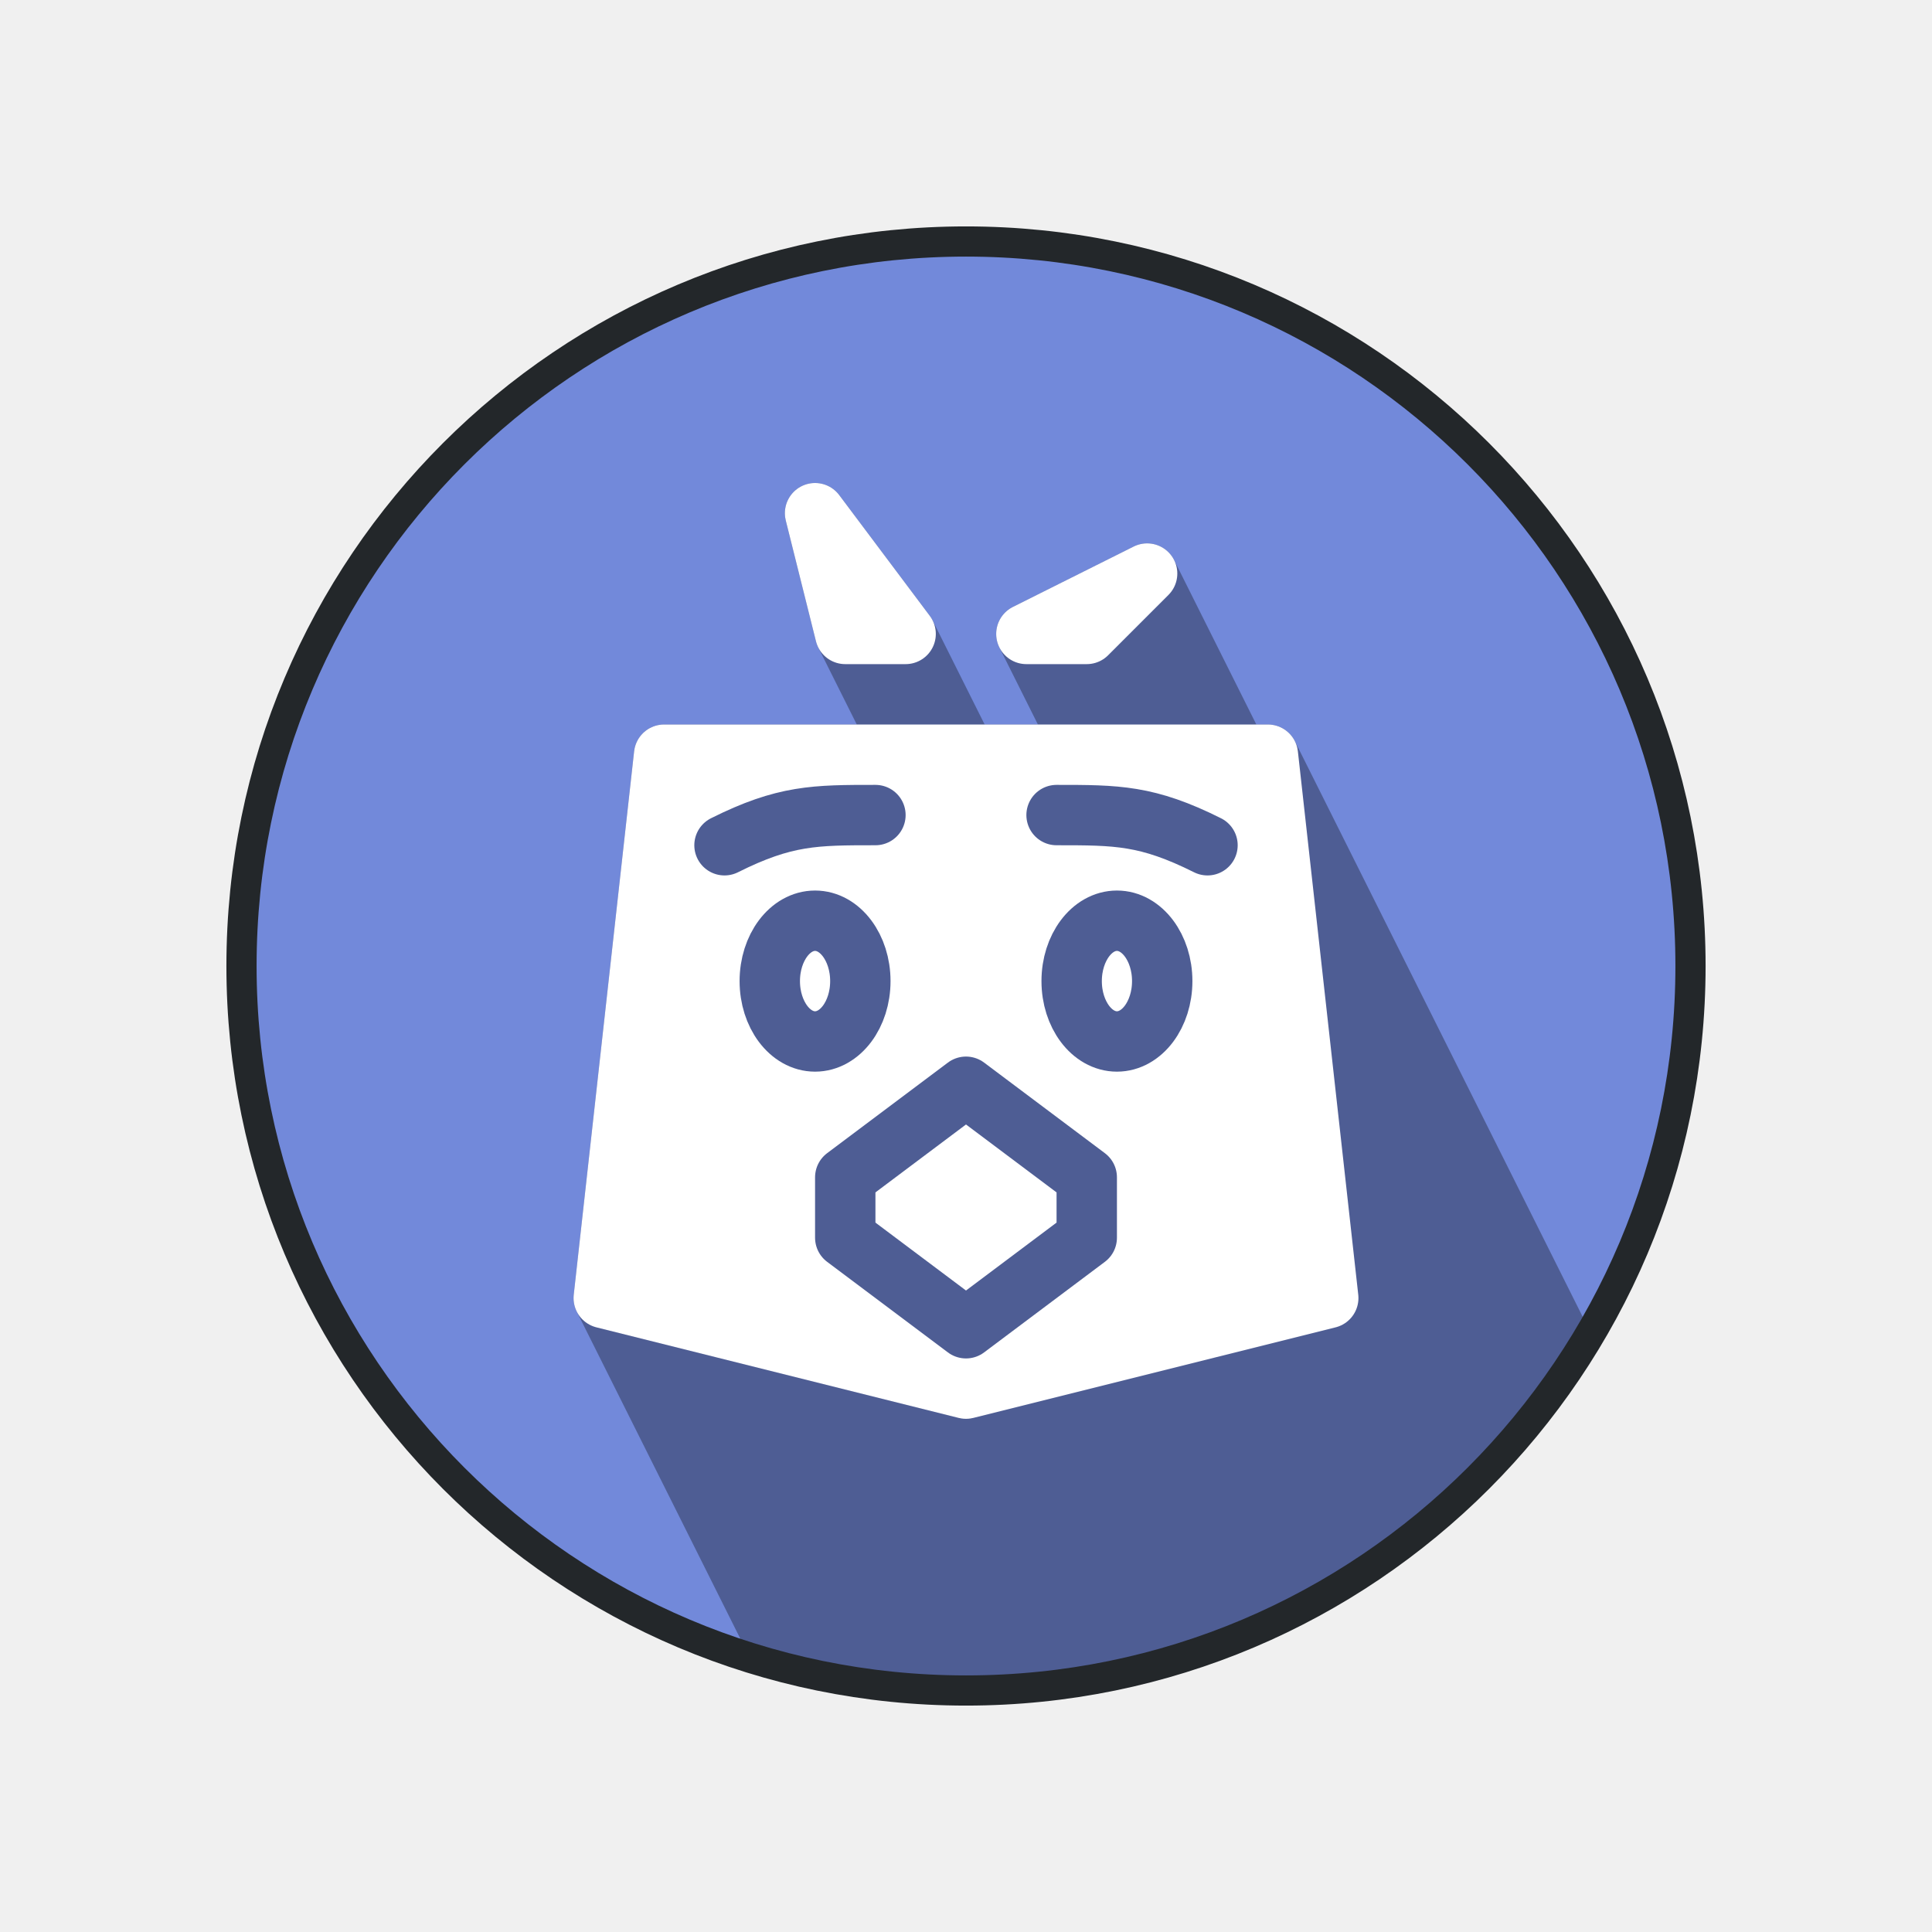
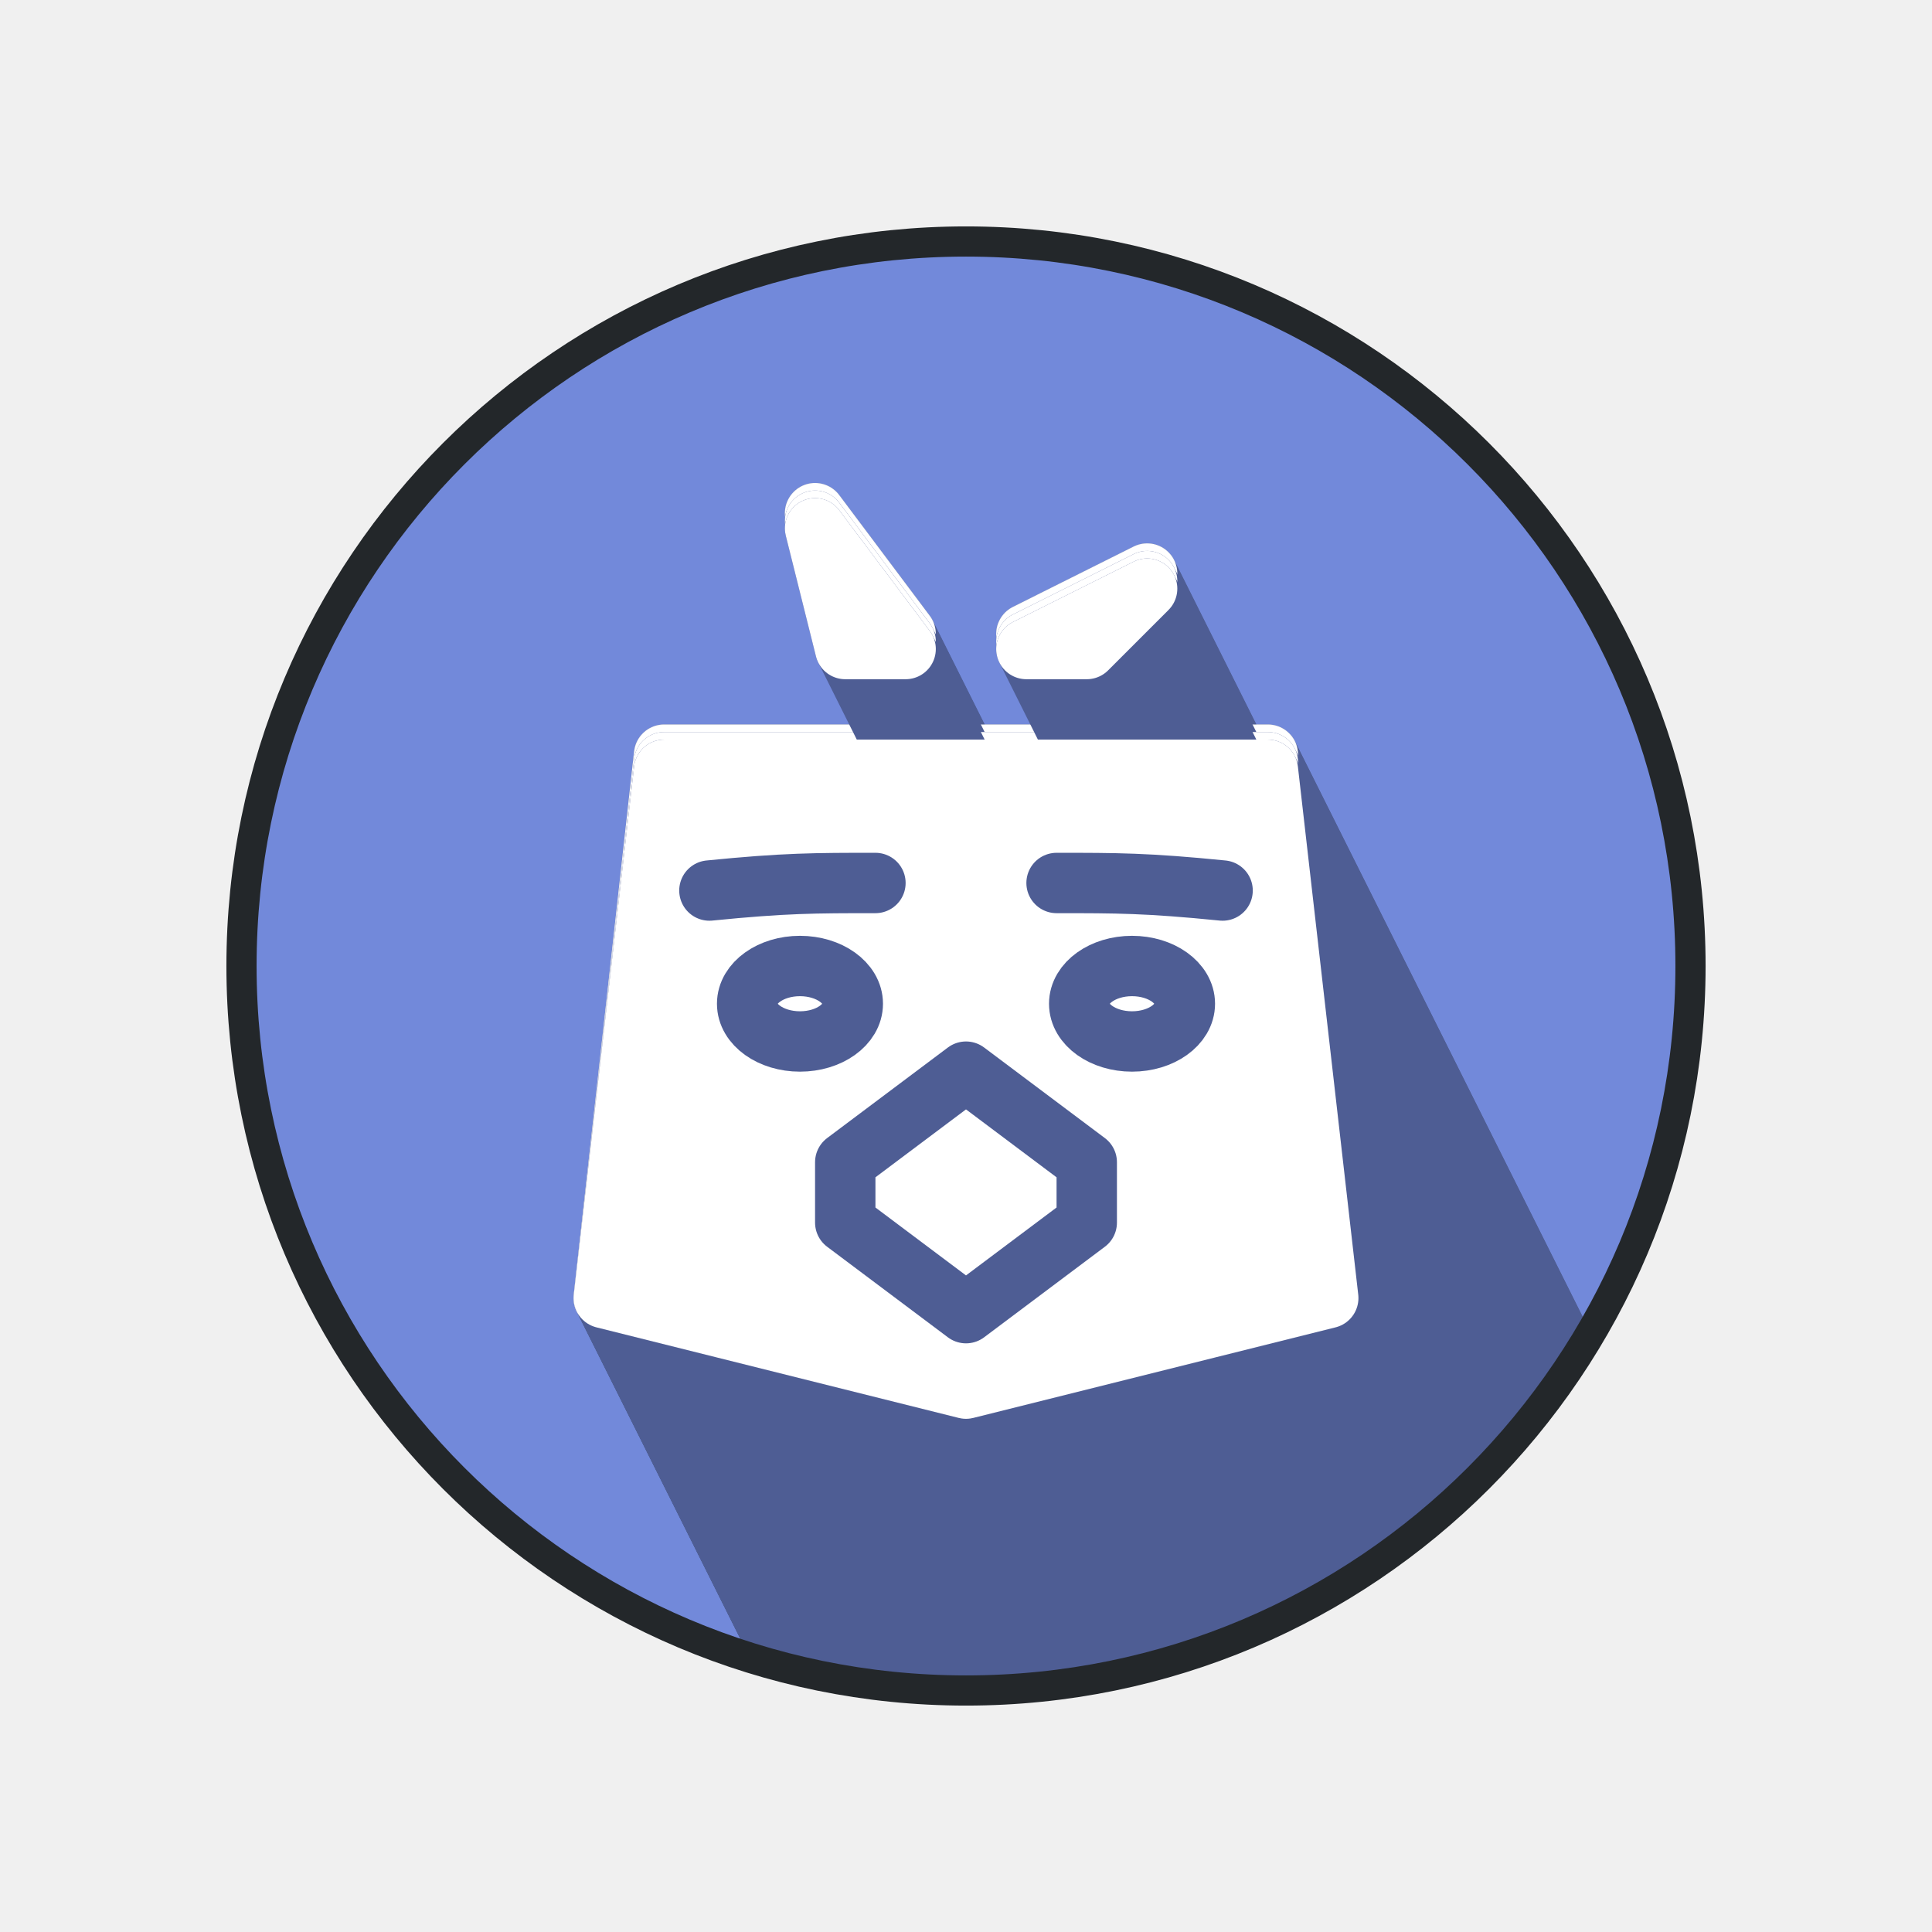
<svg xmlns="http://www.w3.org/2000/svg" viewBox="0 0 256 256" stroke-linecap="round" stroke-linejoin="round">
  <clipPath id="clip">
    <circle cx="128" cy="128" r="96" />
  </clipPath>
  <circle cx="128" cy="128" r="96" fill="#7289da" />
  <g clip-path="url(#clip)" stroke-width="8">
-     <path d="    M108,68    L120,84    L206,256    L198,256    L112,84    Z    M152,76    L242,256    L222,256    L136,84    Z    M88,100    L168,100    L246,256    L122,256    L80,172    Z   " fill="#4e5d94" stroke="#4e5d94" />
-     <path d="    M108,68    L120,84    L112,84    Z    M152,76    L144,84    L136,84    Z    M88,100    L168,100    L176,172    L128,184    L80,172    Z   " fill="#ffffff" stroke="#ffffff" />
-     <g fill="none" stroke="#4e5d94">
-       <ellipse cx="108" cy="130" rx="6" ry="8" />
-       <ellipse cx="148" cy="130" rx="6" ry="8" />
-       <path d="     M96,112     C104,108,108,108,116,108     M160,112     C152,108,148,108,140,108     M112,156     L128,144     L144,156     L144,164     L128,176     L112,164     Z    " />
+     <g>
+       <animate attributeName="display" dur="3.2s" calcMode="discrete" repeatCount="indefinite" keyTimes="0; .05; .062; .075; .125; .138; .15; .25; .263; .275; .325; .338; .35;" values="inline; none; none; none; none; none; inline; none; none; none; none; none; inline;" />
+       <path d="     M108,68     L120,84     L206,256     L198,256     L112,84     Z     M152,76     L242,256     L222,256     L136,84     Z     M88,100     L168,100     L246,256     L122,256     L80,172     Z    " fill="#4e5d94" stroke="#4e5d94" />
+       <path d="     M108,68     L120,84     L112,84     Z     M152,76     L144,84     L136,84     Z     M88,100     L168,100     L176,172     L128,184     L80,172     Z    " fill="#ffffff" stroke="#ffffff" />
+       <g fill="none" stroke="#4e5d94">
+         <ellipse cx="108" cy="130" rx="6" ry="8" />
+         <ellipse cx="148" cy="130" rx="6" ry="8" />
+         <path d="      M96,112      C104,108,108,108,116,108      M160,112      C152,108,148,108,140,108      M112,156      L128,144      L144,156      L144,164      L128,176      L112,164      Z     " />
+       </g>
+     </g>
+     <g>
+       <animate attributeName="display" dur="3.2s" calcMode="discrete" repeatCount="indefinite" keyTimes="0; .05; .062; .075; .125; .138; .15; .25; .263; .275; .325; .338; .35;" values="none; inline; none; none; none; inline; none; inline; none; none; none; inline; none;" />
+       <path d="     M108,68     L120,84     L206,256     L198,256     L112,84     Z     M152,76     L242,256     L222,256     L136,84     Z     M88,100     L168,100     L246,256     L122,256     L80,172     Z    " fill="#4e5d94" stroke="#4e5d94" />
+       <path d="     M108,68     L120,84     L112,84     Z     M152,76     L144,84     L136,84     Z     M88,100     L168,100     L176,172     L128,184     L80,172     Z    " fill="#ffffff" stroke="#ffffff" />
+       <g fill="none" stroke="#4e5d94">
+         <ellipse cx="108" cy="131" rx="6" ry="7" />
+         <ellipse cx="148" cy="131" rx="6" ry="7" />
+         <path d="      M96,114      C104,111,108,111,116,111      M160,114      C152,111,148,111,140,111      M112,156      L128,144      L144,156      L144,164      L128,176      L112,164      Z     " />
+       </g>
+     </g>
+     <g>
+       <animate attributeName="display" dur="3.2s" calcMode="discrete" repeatCount="indefinite" keyTimes="0; .05; .062; .075; .125; .138; .15; .25; .263; .275; .325; .338; .35;" values="none; none; inline; none; inline; none; none; none; inline; none; inline; none; none;" />
+       <path d="     M108,69     L120,85     L205.5,256     L197.5,256     L112,85     Z     M152,77     L241.5,256     L221.5,256     L136,85     Z     M88,101     L168,101     L246,256     L122,256     L80,172     Z    " fill="#4e5d94" stroke="#4e5d94" />
+       <path d="     M108,69     L120,85     L112,85     Z     M152,77     L144,85     L136,85     Z     M88,101     L168,101     L176,172     L128,184     L80,172     Z    " fill="#ffffff" stroke="#ffffff" />
+       <g fill="none" stroke="#4e5d94">
+         <ellipse cx="108" cy="132" rx="6" ry="6" />
+         <ellipse cx="148" cy="132" rx="6" ry="6" />
+         <path d="      M96,116      C104,114,108,114,116,114      M160,116      C152,114,148,114,140,114      M112,155      L128,143      L144,155      L144,163      L128,175      L112,163      Z     " />
+       </g>
+     </g>
+     <g>
+       <animate attributeName="display" dur="3.2s" calcMode="discrete" repeatCount="indefinite" keyTimes="0; .05; .062; .075; .125; .138; .15; .25; .263; .275; .325; .338; .35;" values="none; none; none; inline; none; none; none; none; none; inline; none; none; none;" />
+       <path d="     M108,70     L120,86     L205,256     L197,256     L112,86     Z     M152,78     L241,256     L221,256     L136,86     Z     M88,102     L168,102     L246,256     L122,256     L80,172     Z    " fill="#4e5d94" stroke="#4e5d94" />
+       <path d="     M108,70     L120,86     L112,86     Z     M152,78     L144,86     L136,86     Z     M88,102     L168,102     L176,172     L128,184     L80,172     Z    " fill="#ffffff" stroke="#ffffff" />
+       <g fill="none" stroke="#4e5d94">
+         <ellipse cx="106" cy="133" rx="7" ry="5" />
+         <ellipse cx="150" cy="133" rx="7" ry="5" />
+         <path d="      M94,118      C104,117,108,117,116,117      M162,118      C152,117,148,117,140,117      M112,154      L128,142      L144,154      L144,162      L128,174      L112,162      Z     " />
+       </g>
    </g>
  </g>
  <circle cx="128" cy="128" r="96" fill="none" stroke="#23272a" stroke-width="4" />
</svg>
